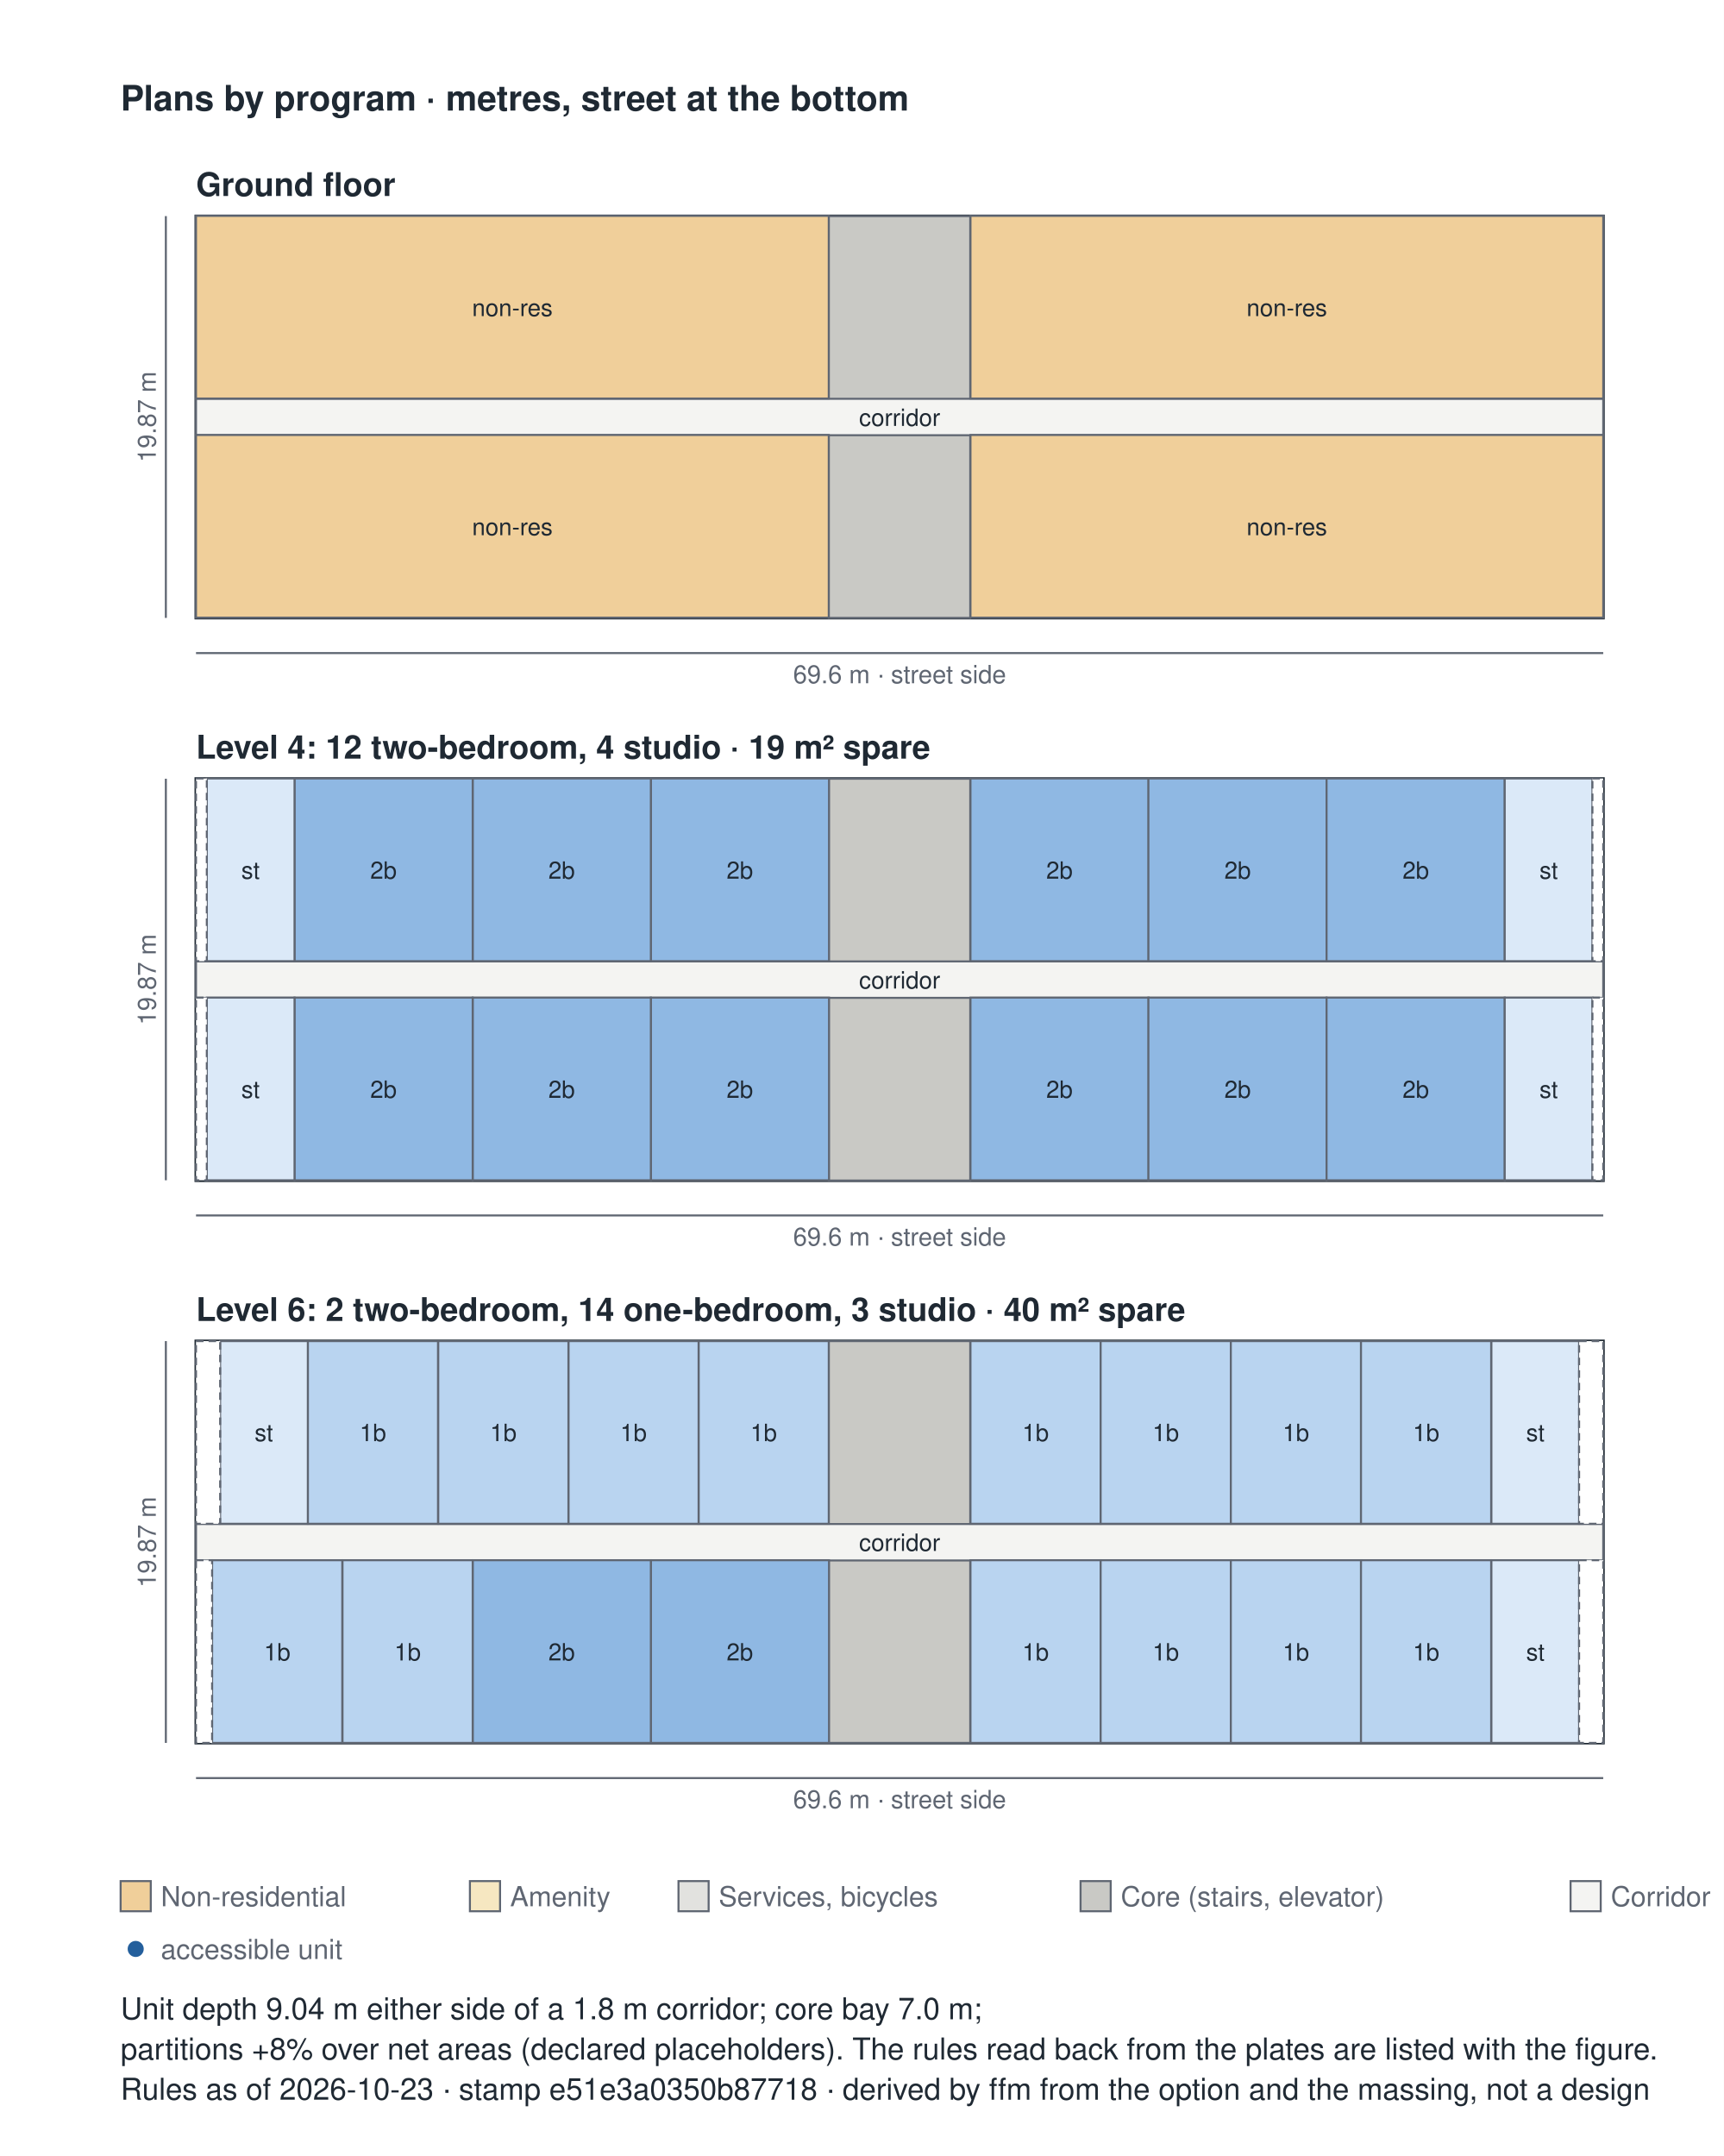
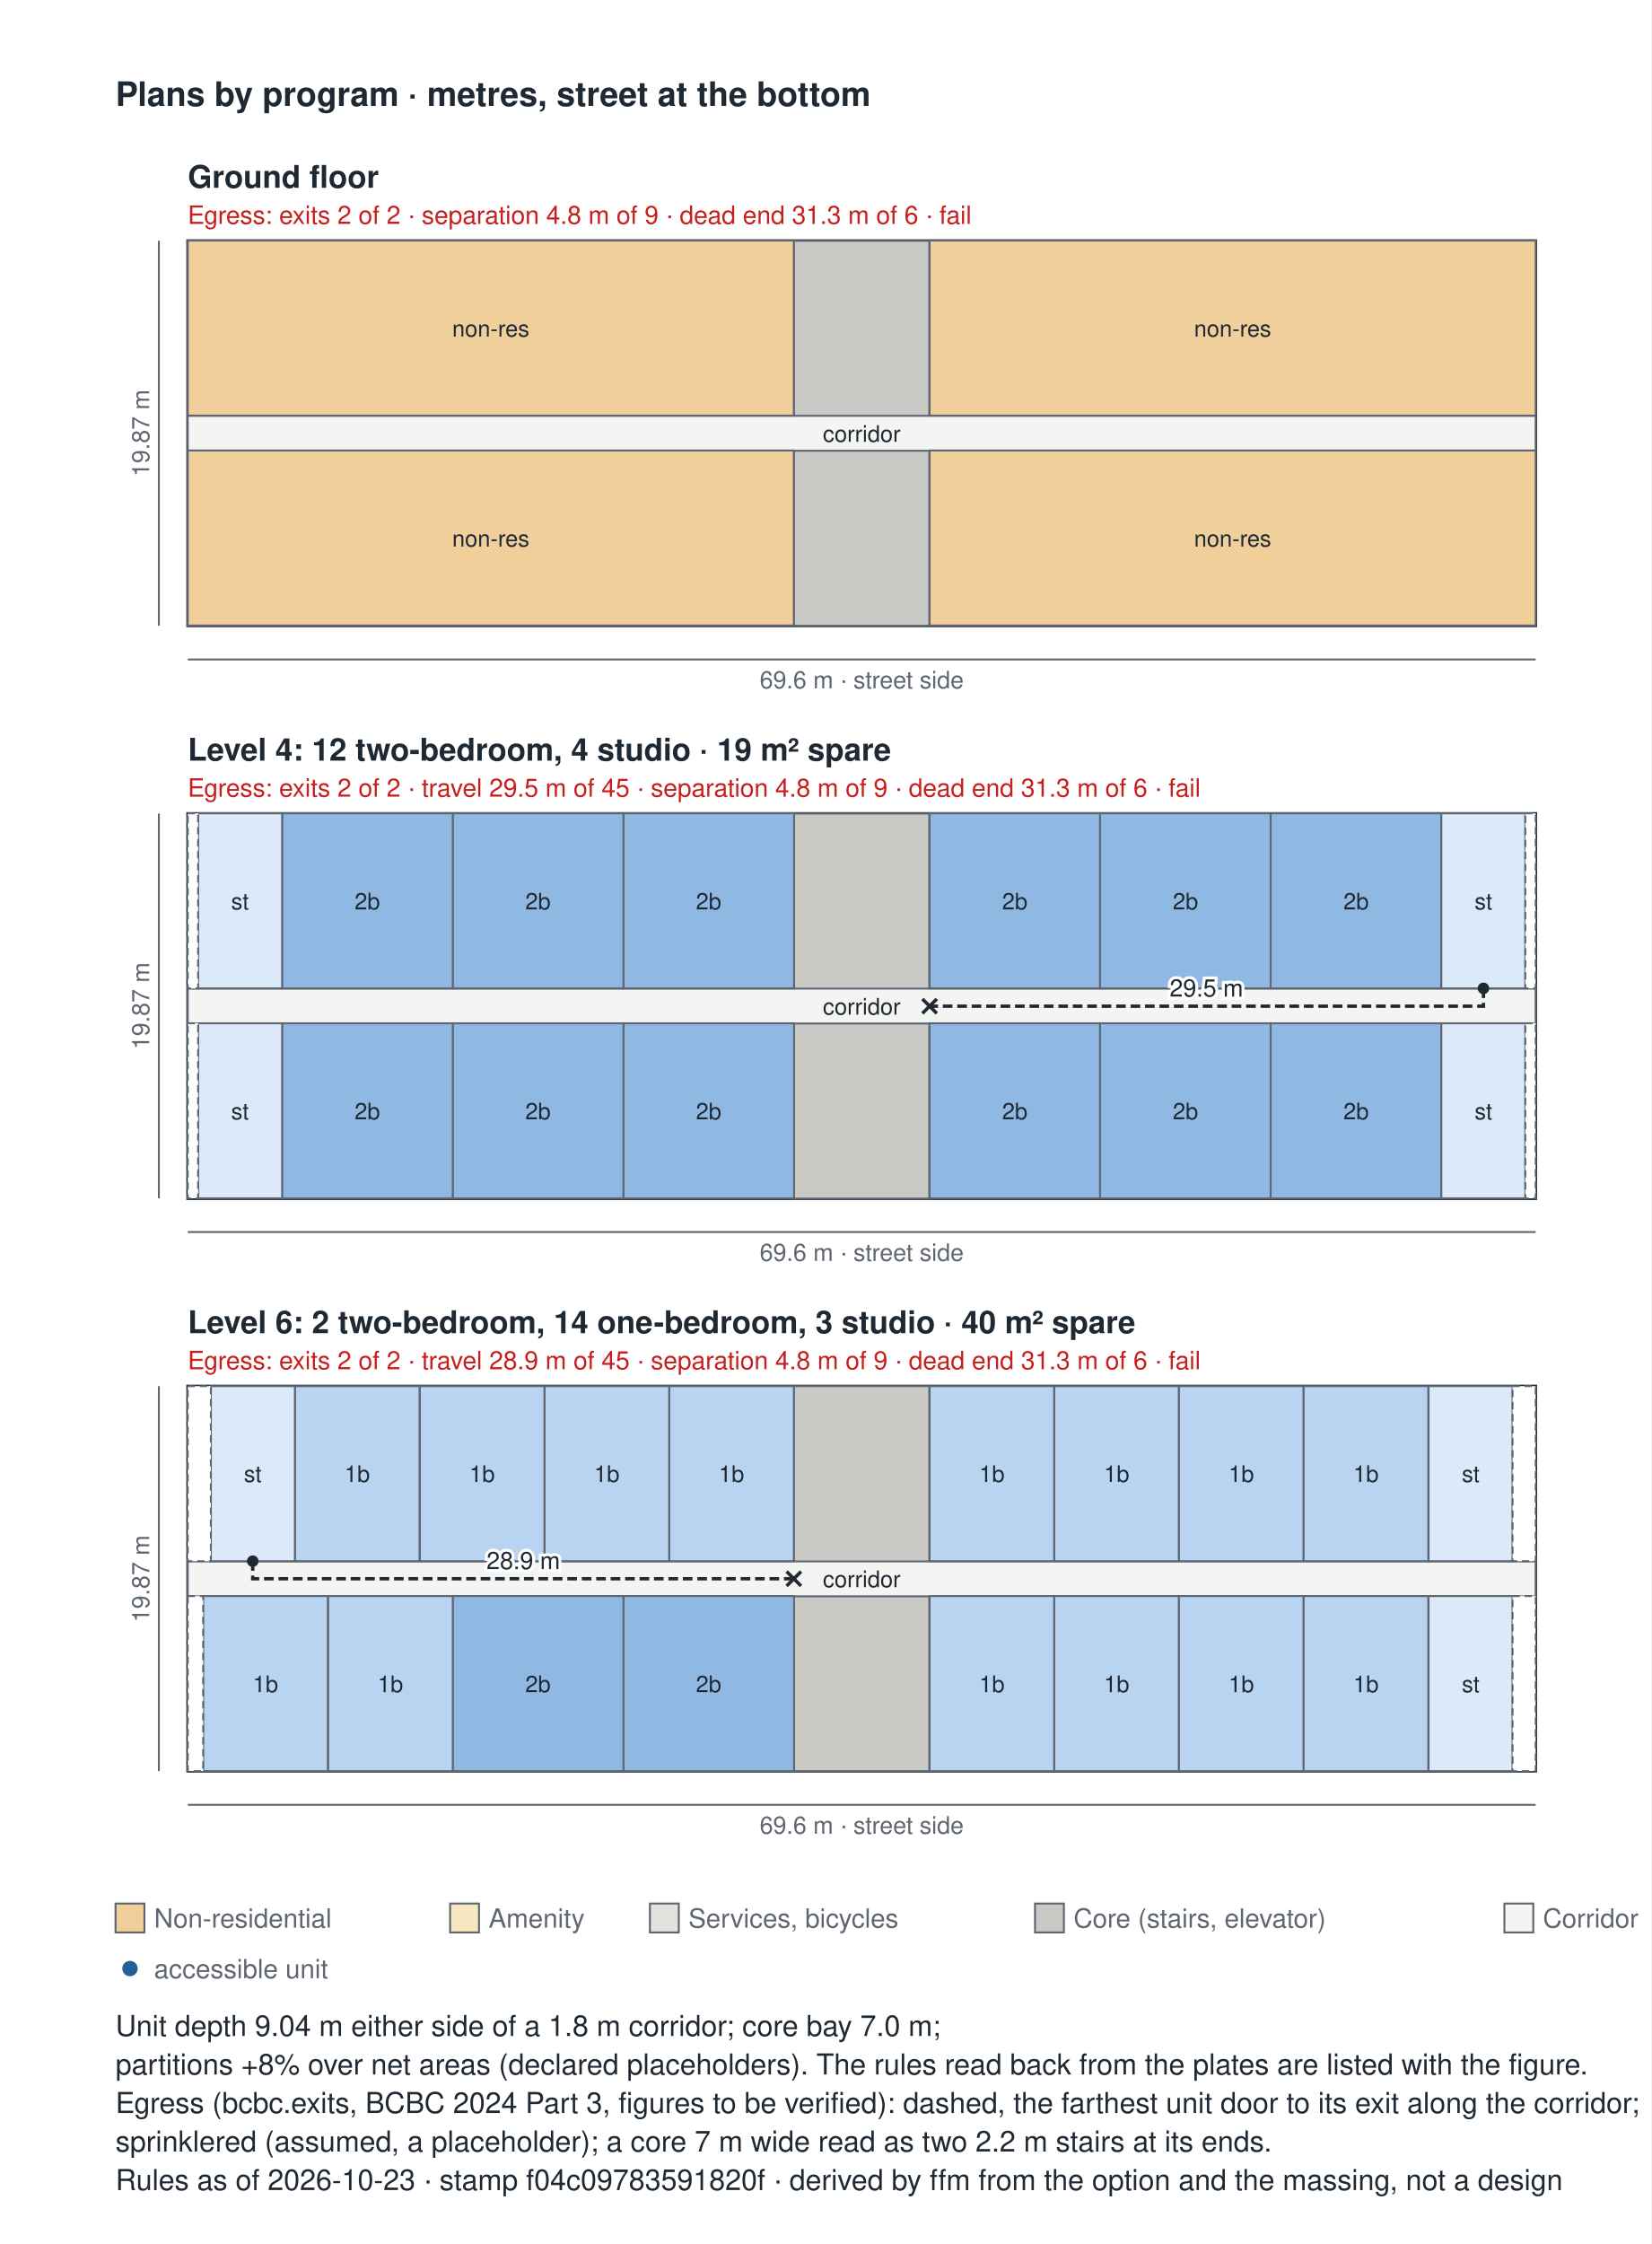
- <svg xmlns="http://www.w3.org/2000/svg" width="686" height="858" viewBox="0 0 686 858" font-family="IBM Plex Sans, Helvetica, Arial, sans-serif" font-size="12" fill="#1f2933" role="img" aria-label="Floor plans by program">
+ <svg xmlns="http://www.w3.org/2000/svg" width="686" height="932" viewBox="0 0 686 932" font-family="IBM Plex Sans, Helvetica, Arial, sans-serif" font-size="12" fill="#1f2933" role="img" aria-label="Floor plans by program">
  <rect width="100%" height="100%" fill="#ffffff" />
  <text x="48" y="44" font-size="14" font-weight="600">Plans by program · metres, street at the bottom</text>
  <text x="78.0" y="78.0" font-size="13" font-weight="600">Ground floor</text>
-   <rect x="78.0" y="86.0" width="560.0" height="159.9" fill="#f4f4f2" stroke="#1f2933" stroke-width="1.2" />
-   <rect x="329.8" y="86.0" width="56.3" height="159.9" fill="#c9c9c5" stroke="#5f6672" stroke-width="0.8" />
-   <text x="358.0" y="169.4" font-size="9.5" text-anchor="middle" fill="#1f2933">core</text>
-   <rect x="78.0" y="158.7" width="560.0" height="14.5" fill="#f4f4f2" stroke="#5f6672" stroke-width="0.8" />
-   <text x="358.0" y="169.5" font-size="9.5" text-anchor="middle" fill="#1f2933">corridor</text>
-   <rect x="78.0" y="173.1" width="251.8" height="72.7" fill="#f0cf9a" stroke="#5f6672" stroke-width="0.8" />
-   <text x="203.9" y="213.0" font-size="9.5" text-anchor="middle" fill="#1f2933">non-res</text>
-   <rect x="386.2" y="173.1" width="251.8" height="72.7" fill="#f0cf9a" stroke="#5f6672" stroke-width="0.8" />
-   <text x="512.1" y="213.0" font-size="9.5" text-anchor="middle" fill="#1f2933">non-res</text>
-   <rect x="78.0" y="85.9" width="251.8" height="72.7" fill="#f0cf9a" stroke="#5f6672" stroke-width="0.8" />
-   <text x="203.9" y="125.8" font-size="9.5" text-anchor="middle" fill="#1f2933">non-res</text>
-   <rect x="386.2" y="85.9" width="251.8" height="72.7" fill="#f0cf9a" stroke="#5f6672" stroke-width="0.8" />
-   <text x="512.1" y="125.8" font-size="9.5" text-anchor="middle" fill="#1f2933">non-res</text>
-   <line x1="78.0" y1="259.9" x2="638.0" y2="259.9" stroke="#5f6672" stroke-width="0.8" />
-   <text x="358.0" y="271.9" font-size="10" text-anchor="middle" fill="#5f6672">69.6 m · street side</text>
-   <line x1="66.0" y1="86.0" x2="66.0" y2="245.9" stroke="#5f6672" stroke-width="0.8" />
-   <text x="62.0" y="165.9" font-size="10" text-anchor="middle" fill="#5f6672" transform="rotate(-90 62.0 165.9)">19.87 m</text>
-   <text x="78.0" y="301.9" font-size="13" font-weight="600">Level 4: 12 two-bedroom, 4 studio · 19 m² spare</text>
-   <rect x="78.0" y="309.9" width="560.0" height="159.9" fill="#f4f4f2" stroke="#1f2933" stroke-width="1.2" />
-   <rect x="329.8" y="309.9" width="56.3" height="159.9" fill="#c9c9c5" stroke="#5f6672" stroke-width="0.8" />
-   <text x="358.0" y="393.3" font-size="9.5" text-anchor="middle" fill="#1f2933">core</text>
-   <rect x="78.0" y="382.6" width="560.0" height="14.5" fill="#f4f4f2" stroke="#5f6672" stroke-width="0.8" />
-   <text x="358.0" y="393.4" font-size="9.5" text-anchor="middle" fill="#1f2933">corridor</text>
-   <rect x="259.0" y="397.0" width="70.9" height="72.7" fill="#8fb8e3" stroke="#5f6672" stroke-width="0.8" />
-   <text x="294.4" y="436.9" font-size="9.5" text-anchor="middle" fill="#1f2933">2b</text>
-   <rect x="188.1" y="397.0" width="70.9" height="72.7" fill="#8fb8e3" stroke="#5f6672" stroke-width="0.8" />
-   <text x="223.5" y="436.9" font-size="9.5" text-anchor="middle" fill="#1f2933">2b</text>
-   <rect x="117.2" y="397.0" width="70.9" height="72.7" fill="#8fb8e3" stroke="#5f6672" stroke-width="0.8" />
-   <text x="152.6" y="436.9" font-size="9.5" text-anchor="middle" fill="#1f2933">2b</text>
-   <rect x="386.2" y="397.0" width="70.9" height="72.7" fill="#8fb8e3" stroke="#5f6672" stroke-width="0.8" />
-   <text x="421.6" y="436.9" font-size="9.5" text-anchor="middle" fill="#1f2933">2b</text>
-   <rect x="457.0" y="397.0" width="70.9" height="72.7" fill="#8fb8e3" stroke="#5f6672" stroke-width="0.8" />
-   <text x="492.5" y="436.9" font-size="9.5" text-anchor="middle" fill="#1f2933">2b</text>
-   <rect x="527.9" y="397.0" width="70.9" height="72.7" fill="#8fb8e3" stroke="#5f6672" stroke-width="0.8" />
-   <text x="563.4" y="436.9" font-size="9.5" text-anchor="middle" fill="#1f2933">2b</text>
-   <rect x="259.0" y="309.8" width="70.9" height="72.7" fill="#8fb8e3" stroke="#5f6672" stroke-width="0.8" />
-   <text x="294.4" y="349.7" font-size="9.5" text-anchor="middle" fill="#1f2933">2b</text>
-   <rect x="188.1" y="309.8" width="70.9" height="72.7" fill="#8fb8e3" stroke="#5f6672" stroke-width="0.8" />
-   <text x="223.5" y="349.7" font-size="9.5" text-anchor="middle" fill="#1f2933">2b</text>
-   <rect x="117.2" y="309.8" width="70.9" height="72.7" fill="#8fb8e3" stroke="#5f6672" stroke-width="0.8" />
-   <text x="152.6" y="349.7" font-size="9.5" text-anchor="middle" fill="#1f2933">2b</text>
-   <rect x="386.2" y="309.8" width="70.9" height="72.7" fill="#8fb8e3" stroke="#5f6672" stroke-width="0.8" />
-   <text x="421.6" y="349.7" font-size="9.5" text-anchor="middle" fill="#1f2933">2b</text>
-   <rect x="457.0" y="309.8" width="70.9" height="72.7" fill="#8fb8e3" stroke="#5f6672" stroke-width="0.8" />
-   <text x="492.5" y="349.7" font-size="9.5" text-anchor="middle" fill="#1f2933">2b</text>
-   <rect x="527.9" y="309.8" width="70.9" height="72.7" fill="#8fb8e3" stroke="#5f6672" stroke-width="0.8" />
-   <text x="563.4" y="349.7" font-size="9.5" text-anchor="middle" fill="#1f2933">2b</text>
-   <rect x="82.3" y="397.0" width="34.9" height="72.7" fill="#dbe9f8" stroke="#5f6672" stroke-width="0.8" />
-   <text x="99.7" y="436.9" font-size="9.5" text-anchor="middle" fill="#1f2933">st</text>
-   <rect x="598.8" y="397.0" width="34.9" height="72.7" fill="#dbe9f8" stroke="#5f6672" stroke-width="0.8" />
-   <text x="616.3" y="436.9" font-size="9.5" text-anchor="middle" fill="#1f2933">st</text>
-   <rect x="82.3" y="309.8" width="34.9" height="72.7" fill="#dbe9f8" stroke="#5f6672" stroke-width="0.8" />
-   <text x="99.7" y="349.7" font-size="9.5" text-anchor="middle" fill="#1f2933">st</text>
-   <rect x="598.8" y="309.8" width="34.9" height="72.7" fill="#dbe9f8" stroke="#5f6672" stroke-width="0.8" />
-   <text x="616.3" y="349.7" font-size="9.5" text-anchor="middle" fill="#1f2933">st</text>
-   <rect x="78.0" y="397.0" width="4.3" height="72.7" fill="#ffffff" stroke="#5f6672" stroke-width="0.8" stroke-dasharray="3 2" />
-   <rect x="633.7" y="397.0" width="4.3" height="72.7" fill="#ffffff" stroke="#5f6672" stroke-width="0.8" stroke-dasharray="3 2" />
-   <rect x="78.0" y="309.8" width="4.3" height="72.7" fill="#ffffff" stroke="#5f6672" stroke-width="0.8" stroke-dasharray="3 2" />
-   <rect x="633.7" y="309.8" width="4.3" height="72.7" fill="#ffffff" stroke="#5f6672" stroke-width="0.8" stroke-dasharray="3 2" />
-   <line x1="78.0" y1="483.7" x2="638.0" y2="483.7" stroke="#5f6672" stroke-width="0.8" />
-   <text x="358.0" y="495.7" font-size="10" text-anchor="middle" fill="#5f6672">69.6 m · street side</text>
-   <line x1="66.0" y1="309.9" x2="66.0" y2="469.7" stroke="#5f6672" stroke-width="0.8" />
-   <text x="62.0" y="389.8" font-size="10" text-anchor="middle" fill="#5f6672" transform="rotate(-90 62.0 389.8)">19.87 m</text>
-   <text x="78.0" y="525.7" font-size="13" font-weight="600">Level 6: 2 two-bedroom, 14 one-bedroom, 3 studio · 40 m² spare</text>
-   <rect x="78.0" y="533.7" width="560.0" height="159.9" fill="#f4f4f2" stroke="#1f2933" stroke-width="1.2" />
-   <rect x="329.8" y="533.7" width="56.3" height="159.9" fill="#c9c9c5" stroke="#5f6672" stroke-width="0.8" />
-   <text x="358.0" y="617.2" font-size="9.5" text-anchor="middle" fill="#1f2933">core</text>
-   <rect x="78.0" y="606.5" width="560.0" height="14.5" fill="#f4f4f2" stroke="#5f6672" stroke-width="0.8" />
-   <text x="358.0" y="617.2" font-size="9.5" text-anchor="middle" fill="#1f2933">corridor</text>
-   <rect x="259.0" y="620.9" width="70.9" height="72.7" fill="#8fb8e3" stroke="#5f6672" stroke-width="0.8" />
-   <text x="294.4" y="660.8" font-size="9.5" text-anchor="middle" fill="#1f2933">2b</text>
-   <rect x="188.1" y="620.9" width="70.9" height="72.7" fill="#8fb8e3" stroke="#5f6672" stroke-width="0.8" />
-   <text x="223.5" y="660.8" font-size="9.5" text-anchor="middle" fill="#1f2933">2b</text>
-   <rect x="136.3" y="620.9" width="51.8" height="72.7" fill="#b9d4f0" stroke="#5f6672" stroke-width="0.8" />
-   <text x="162.2" y="660.8" font-size="9.5" text-anchor="middle" fill="#1f2933">1b</text>
-   <rect x="84.4" y="620.9" width="51.8" height="72.7" fill="#b9d4f0" stroke="#5f6672" stroke-width="0.8" />
-   <text x="110.3" y="660.8" font-size="9.5" text-anchor="middle" fill="#1f2933">1b</text>
-   <rect x="386.2" y="620.9" width="51.8" height="72.7" fill="#b9d4f0" stroke="#5f6672" stroke-width="0.8" />
-   <text x="412.1" y="660.8" font-size="9.5" text-anchor="middle" fill="#1f2933">1b</text>
-   <rect x="438.0" y="620.9" width="51.8" height="72.7" fill="#b9d4f0" stroke="#5f6672" stroke-width="0.8" />
-   <text x="463.9" y="660.8" font-size="9.5" text-anchor="middle" fill="#1f2933">1b</text>
-   <rect x="489.8" y="620.9" width="51.8" height="72.7" fill="#b9d4f0" stroke="#5f6672" stroke-width="0.8" />
-   <text x="515.7" y="660.8" font-size="9.5" text-anchor="middle" fill="#1f2933">1b</text>
-   <rect x="541.6" y="620.9" width="51.8" height="72.7" fill="#b9d4f0" stroke="#5f6672" stroke-width="0.8" />
-   <text x="567.5" y="660.8" font-size="9.5" text-anchor="middle" fill="#1f2933">1b</text>
-   <rect x="278.0" y="533.7" width="51.8" height="72.7" fill="#b9d4f0" stroke="#5f6672" stroke-width="0.8" />
-   <text x="303.9" y="573.5" font-size="9.5" text-anchor="middle" fill="#1f2933">1b</text>
-   <rect x="226.2" y="533.7" width="51.8" height="72.7" fill="#b9d4f0" stroke="#5f6672" stroke-width="0.8" />
-   <text x="252.1" y="573.5" font-size="9.5" text-anchor="middle" fill="#1f2933">1b</text>
-   <rect x="174.4" y="533.7" width="51.8" height="72.7" fill="#b9d4f0" stroke="#5f6672" stroke-width="0.8" />
-   <text x="200.3" y="573.5" font-size="9.5" text-anchor="middle" fill="#1f2933">1b</text>
-   <rect x="122.5" y="533.7" width="51.8" height="72.7" fill="#b9d4f0" stroke="#5f6672" stroke-width="0.8" />
-   <text x="148.4" y="573.5" font-size="9.5" text-anchor="middle" fill="#1f2933">1b</text>
-   <rect x="386.2" y="533.7" width="51.8" height="72.7" fill="#b9d4f0" stroke="#5f6672" stroke-width="0.8" />
-   <text x="412.1" y="573.5" font-size="9.5" text-anchor="middle" fill="#1f2933">1b</text>
-   <rect x="438.0" y="533.7" width="51.8" height="72.7" fill="#b9d4f0" stroke="#5f6672" stroke-width="0.8" />
-   <text x="463.9" y="573.5" font-size="9.5" text-anchor="middle" fill="#1f2933">1b</text>
-   <rect x="489.8" y="533.7" width="51.8" height="72.7" fill="#b9d4f0" stroke="#5f6672" stroke-width="0.8" />
-   <text x="515.7" y="573.5" font-size="9.5" text-anchor="middle" fill="#1f2933">1b</text>
-   <rect x="541.6" y="533.7" width="51.8" height="72.7" fill="#b9d4f0" stroke="#5f6672" stroke-width="0.8" />
-   <text x="567.5" y="573.5" font-size="9.5" text-anchor="middle" fill="#1f2933">1b</text>
-   <rect x="593.5" y="620.9" width="34.9" height="72.7" fill="#dbe9f8" stroke="#5f6672" stroke-width="0.8" />
-   <text x="611.0" y="660.8" font-size="9.5" text-anchor="middle" fill="#1f2933">st</text>
-   <rect x="87.6" y="533.7" width="34.9" height="72.7" fill="#dbe9f8" stroke="#5f6672" stroke-width="0.8" />
-   <text x="105.0" y="573.5" font-size="9.5" text-anchor="middle" fill="#1f2933">st</text>
-   <rect x="593.5" y="533.7" width="34.9" height="72.7" fill="#dbe9f8" stroke="#5f6672" stroke-width="0.8" />
-   <text x="611.0" y="573.5" font-size="9.5" text-anchor="middle" fill="#1f2933">st</text>
-   <rect x="78.0" y="620.9" width="6.4" height="72.7" fill="#ffffff" stroke="#5f6672" stroke-width="0.8" stroke-dasharray="3 2" />
-   <rect x="628.4" y="620.9" width="9.6" height="72.7" fill="#ffffff" stroke="#5f6672" stroke-width="0.8" stroke-dasharray="3 2" />
-   <rect x="78.0" y="533.7" width="9.6" height="72.7" fill="#ffffff" stroke="#5f6672" stroke-width="0.8" stroke-dasharray="3 2" />
-   <rect x="628.4" y="533.7" width="9.6" height="72.7" fill="#ffffff" stroke="#5f6672" stroke-width="0.8" stroke-dasharray="3 2" />
-   <line x1="78.0" y1="707.6" x2="638.0" y2="707.6" stroke="#5f6672" stroke-width="0.8" />
-   <text x="358.0" y="719.6" font-size="10" text-anchor="middle" fill="#5f6672">69.6 m · street side</text>
-   <line x1="66.0" y1="533.7" x2="66.0" y2="693.6" stroke="#5f6672" stroke-width="0.8" />
-   <text x="62.0" y="613.7" font-size="10" text-anchor="middle" fill="#5f6672" transform="rotate(-90 62.0 613.7)">19.87 m</text>
-   <rect x="48.0" y="748.6" width="12" height="12" fill="#f0cf9a" stroke="#5f6672" stroke-width="0.8" />
-   <text x="64.0" y="758.6" fill="#5f6672" font-size="11">Non-residential</text>
-   <rect x="187.0" y="748.6" width="12" height="12" fill="#f6e7c1" stroke="#5f6672" stroke-width="0.8" />
-   <text x="203.0" y="758.6" fill="#5f6672" font-size="11">Amenity</text>
-   <rect x="270.0" y="748.6" width="12" height="12" fill="#e2e2df" stroke="#5f6672" stroke-width="0.8" />
-   <text x="286.0" y="758.6" fill="#5f6672" font-size="11">Services, bicycles</text>
-   <rect x="430.0" y="748.6" width="12" height="12" fill="#c9c9c5" stroke="#5f6672" stroke-width="0.8" />
-   <text x="446.0" y="758.6" fill="#5f6672" font-size="11">Core (stairs, elevator)</text>
-   <rect x="625.0" y="748.6" width="12" height="12" fill="#f4f4f2" stroke="#5f6672" stroke-width="0.8" />
-   <text x="641.0" y="758.6" fill="#5f6672" font-size="11">Corridor</text>
-   <rect x="715.0" y="748.6" width="12" height="12" fill="#6b9fd4" stroke="#5f6672" stroke-width="0.8" />
-   <text x="731.0" y="758.6" fill="#5f6672" font-size="11">Three-bedroom+</text>
-   <rect x="847.0" y="748.6" width="12" height="12" fill="#8fb8e3" stroke="#5f6672" stroke-width="0.8" />
-   <text x="863.0" y="758.6" fill="#5f6672" font-size="11">Two-bedroom</text>
-   <rect x="958.0" y="748.6" width="12" height="12" fill="#b9d4f0" stroke="#5f6672" stroke-width="0.8" />
-   <text x="974.0" y="758.6" fill="#5f6672" font-size="11">One-bedroom</text>
-   <rect x="1069.0" y="748.6" width="12" height="12" fill="#dbe9f8" stroke="#5f6672" stroke-width="0.8" />
-   <text x="1085.0" y="758.6" fill="#5f6672" font-size="11">Studio</text>
-   <rect x="1145.0" y="748.6" width="12" height="12" fill="#ffffff" stroke="#5f6672" stroke-width="0.8" />
-   <text x="1161.0" y="758.6" fill="#5f6672" font-size="11">Spare</text>
-   <circle cx="54" cy="775.6" r="3.2" fill="#245f9c" />
-   <text x="64" y="779.6" font-size="11" fill="#5f6672">accessible unit</text>
-   <text x="48.0" y="803.6" fill="#1f2933">Unit depth 9.04 m either side of a 1.8 m corridor; core bay 7.0 m;</text>
-   <text x="48.0" y="819.6" fill="#1f2933">partitions +8% over net areas (declared placeholders). The rules read back from the plates are listed with the figure.</text>
-   <text x="48.0" y="835.6" fill="#1f2933">Rules as of 2026-10-23 · stamp e51e3a0350b87718 · derived by ffm from the option and the massing, not a design</text>
+   <text x="78.0" y="93.0" font-size="10.5" fill="#c81e1e">Egress: exits 2 of 2 · separation 4.8 m of 9 · dead end 31.3 m of 6 · fail</text>
+   <rect x="78.0" y="100.0" width="560.0" height="159.9" fill="#f4f4f2" stroke="#1f2933" stroke-width="1.2" />
+   <rect x="329.8" y="100.0" width="56.3" height="159.9" fill="#c9c9c5" stroke="#5f6672" stroke-width="0.8" />
+   <text x="358.0" y="183.4" font-size="9.5" text-anchor="middle" fill="#1f2933">core</text>
+   <rect x="78.0" y="172.7" width="560.0" height="14.5" fill="#f4f4f2" stroke="#5f6672" stroke-width="0.8" />
+   <text x="358.0" y="183.5" font-size="9.5" text-anchor="middle" fill="#1f2933">corridor</text>
+   <rect x="78.0" y="187.1" width="251.8" height="72.7" fill="#f0cf9a" stroke="#5f6672" stroke-width="0.8" />
+   <text x="203.9" y="227.0" font-size="9.5" text-anchor="middle" fill="#1f2933">non-res</text>
+   <rect x="386.2" y="187.1" width="251.8" height="72.7" fill="#f0cf9a" stroke="#5f6672" stroke-width="0.8" />
+   <text x="512.1" y="227.0" font-size="9.5" text-anchor="middle" fill="#1f2933">non-res</text>
+   <rect x="78.0" y="99.9" width="251.8" height="72.7" fill="#f0cf9a" stroke="#5f6672" stroke-width="0.8" />
+   <text x="203.9" y="139.8" font-size="9.5" text-anchor="middle" fill="#1f2933">non-res</text>
+   <rect x="386.2" y="99.9" width="251.8" height="72.7" fill="#f0cf9a" stroke="#5f6672" stroke-width="0.8" />
+   <text x="512.1" y="139.8" font-size="9.5" text-anchor="middle" fill="#1f2933">non-res</text>
+   <line x1="78.0" y1="273.9" x2="638.0" y2="273.9" stroke="#5f6672" stroke-width="0.8" />
+   <text x="358.0" y="285.9" font-size="10" text-anchor="middle" fill="#5f6672">69.6 m · street side</text>
+   <line x1="66.0" y1="100.0" x2="66.0" y2="259.9" stroke="#5f6672" stroke-width="0.8" />
+   <text x="62.0" y="179.9" font-size="10" text-anchor="middle" fill="#5f6672" transform="rotate(-90 62.0 179.9)">19.87 m</text>
+   <text x="78.0" y="315.9" font-size="13" font-weight="600">Level 4: 12 two-bedroom, 4 studio · 19 m² spare</text>
+   <text x="78.0" y="330.9" font-size="10.5" fill="#c81e1e">Egress: exits 2 of 2 · travel 29.5 m of 45 · separation 4.8 m of 9 · dead end 31.3 m of 6 · fail</text>
+   <rect x="78.0" y="337.9" width="560.0" height="159.9" fill="#f4f4f2" stroke="#1f2933" stroke-width="1.2" />
+   <rect x="329.8" y="337.9" width="56.3" height="159.9" fill="#c9c9c5" stroke="#5f6672" stroke-width="0.8" />
+   <text x="358.0" y="421.3" font-size="9.5" text-anchor="middle" fill="#1f2933">core</text>
+   <rect x="78.0" y="410.6" width="560.0" height="14.5" fill="#f4f4f2" stroke="#5f6672" stroke-width="0.8" />
+   <text x="358.0" y="421.4" font-size="9.5" text-anchor="middle" fill="#1f2933">corridor</text>
+   <rect x="259.0" y="425.0" width="70.9" height="72.7" fill="#8fb8e3" stroke="#5f6672" stroke-width="0.8" />
+   <text x="294.4" y="464.9" font-size="9.5" text-anchor="middle" fill="#1f2933">2b</text>
+   <rect x="188.1" y="425.0" width="70.9" height="72.7" fill="#8fb8e3" stroke="#5f6672" stroke-width="0.8" />
+   <text x="223.5" y="464.9" font-size="9.5" text-anchor="middle" fill="#1f2933">2b</text>
+   <rect x="117.2" y="425.0" width="70.9" height="72.7" fill="#8fb8e3" stroke="#5f6672" stroke-width="0.8" />
+   <text x="152.6" y="464.9" font-size="9.5" text-anchor="middle" fill="#1f2933">2b</text>
+   <rect x="386.2" y="425.0" width="70.9" height="72.7" fill="#8fb8e3" stroke="#5f6672" stroke-width="0.8" />
+   <text x="421.6" y="464.9" font-size="9.5" text-anchor="middle" fill="#1f2933">2b</text>
+   <rect x="457.0" y="425.0" width="70.9" height="72.7" fill="#8fb8e3" stroke="#5f6672" stroke-width="0.8" />
+   <text x="492.5" y="464.9" font-size="9.5" text-anchor="middle" fill="#1f2933">2b</text>
+   <rect x="527.9" y="425.0" width="70.9" height="72.7" fill="#8fb8e3" stroke="#5f6672" stroke-width="0.8" />
+   <text x="563.4" y="464.9" font-size="9.5" text-anchor="middle" fill="#1f2933">2b</text>
+   <rect x="259.0" y="337.8" width="70.9" height="72.7" fill="#8fb8e3" stroke="#5f6672" stroke-width="0.8" />
+   <text x="294.4" y="377.7" font-size="9.5" text-anchor="middle" fill="#1f2933">2b</text>
+   <rect x="188.1" y="337.8" width="70.9" height="72.7" fill="#8fb8e3" stroke="#5f6672" stroke-width="0.8" />
+   <text x="223.5" y="377.7" font-size="9.5" text-anchor="middle" fill="#1f2933">2b</text>
+   <rect x="117.2" y="337.8" width="70.9" height="72.7" fill="#8fb8e3" stroke="#5f6672" stroke-width="0.8" />
+   <text x="152.6" y="377.7" font-size="9.5" text-anchor="middle" fill="#1f2933">2b</text>
+   <rect x="386.2" y="337.8" width="70.9" height="72.7" fill="#8fb8e3" stroke="#5f6672" stroke-width="0.8" />
+   <text x="421.6" y="377.7" font-size="9.5" text-anchor="middle" fill="#1f2933">2b</text>
+   <rect x="457.0" y="337.8" width="70.9" height="72.7" fill="#8fb8e3" stroke="#5f6672" stroke-width="0.8" />
+   <text x="492.5" y="377.7" font-size="9.5" text-anchor="middle" fill="#1f2933">2b</text>
+   <rect x="527.9" y="337.8" width="70.9" height="72.7" fill="#8fb8e3" stroke="#5f6672" stroke-width="0.8" />
+   <text x="563.4" y="377.7" font-size="9.5" text-anchor="middle" fill="#1f2933">2b</text>
+   <rect x="82.3" y="425.0" width="34.9" height="72.7" fill="#dbe9f8" stroke="#5f6672" stroke-width="0.8" />
+   <text x="99.7" y="464.9" font-size="9.5" text-anchor="middle" fill="#1f2933">st</text>
+   <rect x="598.8" y="425.0" width="34.9" height="72.7" fill="#dbe9f8" stroke="#5f6672" stroke-width="0.8" />
+   <text x="616.3" y="464.9" font-size="9.5" text-anchor="middle" fill="#1f2933">st</text>
+   <rect x="82.3" y="337.8" width="34.9" height="72.7" fill="#dbe9f8" stroke="#5f6672" stroke-width="0.8" />
+   <text x="99.7" y="377.7" font-size="9.5" text-anchor="middle" fill="#1f2933">st</text>
+   <rect x="598.8" y="337.8" width="34.9" height="72.7" fill="#dbe9f8" stroke="#5f6672" stroke-width="0.8" />
+   <text x="616.3" y="377.7" font-size="9.5" text-anchor="middle" fill="#1f2933">st</text>
+   <rect x="78.0" y="425.0" width="4.3" height="72.7" fill="#ffffff" stroke="#5f6672" stroke-width="0.8" stroke-dasharray="3 2" />
+   <rect x="633.7" y="425.0" width="4.3" height="72.7" fill="#ffffff" stroke="#5f6672" stroke-width="0.8" stroke-dasharray="3 2" />
+   <rect x="78.0" y="337.8" width="4.3" height="72.7" fill="#ffffff" stroke="#5f6672" stroke-width="0.8" stroke-dasharray="3 2" />
+   <rect x="633.7" y="337.8" width="4.3" height="72.7" fill="#ffffff" stroke="#5f6672" stroke-width="0.8" stroke-dasharray="3 2" />
+   <polyline points="616.3,410.5 616.3,417.9 386.2,417.9" fill="none" stroke="#1f2933" stroke-width="1.4" stroke-dasharray="4 2" />
+   <circle cx="616.3" cy="410.5" r="2.4" fill="#1f2933" />
+   <path d="M 383.2 414.9 L 389.2 420.9 M 383.2 420.9 L 389.2 414.9" stroke="#1f2933" stroke-width="1.4" />
+   <text x="501.2" y="413.9" font-size="10" text-anchor="middle" fill="#1f2933" stroke="#ffffff" stroke-width="2.5" paint-order="stroke">29.5 m</text>
+   <line x1="78.0" y1="511.7" x2="638.0" y2="511.7" stroke="#5f6672" stroke-width="0.8" />
+   <text x="358.0" y="523.7" font-size="10" text-anchor="middle" fill="#5f6672">69.6 m · street side</text>
+   <line x1="66.0" y1="337.9" x2="66.0" y2="497.7" stroke="#5f6672" stroke-width="0.8" />
+   <text x="62.0" y="417.8" font-size="10" text-anchor="middle" fill="#5f6672" transform="rotate(-90 62.0 417.8)">19.87 m</text>
+   <text x="78.0" y="553.7" font-size="13" font-weight="600">Level 6: 2 two-bedroom, 14 one-bedroom, 3 studio · 40 m² spare</text>
+   <text x="78.0" y="568.7" font-size="10.5" fill="#c81e1e">Egress: exits 2 of 2 · travel 28.9 m of 45 · separation 4.8 m of 9 · dead end 31.3 m of 6 · fail</text>
+   <rect x="78.0" y="575.7" width="560.0" height="159.9" fill="#f4f4f2" stroke="#1f2933" stroke-width="1.2" />
+   <rect x="329.8" y="575.7" width="56.3" height="159.9" fill="#c9c9c5" stroke="#5f6672" stroke-width="0.8" />
+   <text x="358.0" y="659.2" font-size="9.5" text-anchor="middle" fill="#1f2933">core</text>
+   <rect x="78.0" y="648.5" width="560.0" height="14.5" fill="#f4f4f2" stroke="#5f6672" stroke-width="0.8" />
+   <text x="358.0" y="659.2" font-size="9.5" text-anchor="middle" fill="#1f2933">corridor</text>
+   <rect x="259.0" y="662.9" width="70.9" height="72.7" fill="#8fb8e3" stroke="#5f6672" stroke-width="0.8" />
+   <text x="294.4" y="702.8" font-size="9.5" text-anchor="middle" fill="#1f2933">2b</text>
+   <rect x="188.1" y="662.9" width="70.9" height="72.7" fill="#8fb8e3" stroke="#5f6672" stroke-width="0.8" />
+   <text x="223.5" y="702.8" font-size="9.5" text-anchor="middle" fill="#1f2933">2b</text>
+   <rect x="136.3" y="662.9" width="51.8" height="72.7" fill="#b9d4f0" stroke="#5f6672" stroke-width="0.8" />
+   <text x="162.2" y="702.8" font-size="9.5" text-anchor="middle" fill="#1f2933">1b</text>
+   <rect x="84.4" y="662.9" width="51.8" height="72.7" fill="#b9d4f0" stroke="#5f6672" stroke-width="0.8" />
+   <text x="110.3" y="702.8" font-size="9.5" text-anchor="middle" fill="#1f2933">1b</text>
+   <rect x="386.2" y="662.9" width="51.8" height="72.7" fill="#b9d4f0" stroke="#5f6672" stroke-width="0.8" />
+   <text x="412.1" y="702.8" font-size="9.5" text-anchor="middle" fill="#1f2933">1b</text>
+   <rect x="438.0" y="662.9" width="51.8" height="72.7" fill="#b9d4f0" stroke="#5f6672" stroke-width="0.8" />
+   <text x="463.9" y="702.8" font-size="9.5" text-anchor="middle" fill="#1f2933">1b</text>
+   <rect x="489.8" y="662.9" width="51.8" height="72.7" fill="#b9d4f0" stroke="#5f6672" stroke-width="0.8" />
+   <text x="515.7" y="702.8" font-size="9.5" text-anchor="middle" fill="#1f2933">1b</text>
+   <rect x="541.6" y="662.9" width="51.8" height="72.7" fill="#b9d4f0" stroke="#5f6672" stroke-width="0.8" />
+   <text x="567.5" y="702.8" font-size="9.5" text-anchor="middle" fill="#1f2933">1b</text>
+   <rect x="278.0" y="575.7" width="51.8" height="72.7" fill="#b9d4f0" stroke="#5f6672" stroke-width="0.8" />
+   <text x="303.9" y="615.5" font-size="9.5" text-anchor="middle" fill="#1f2933">1b</text>
+   <rect x="226.2" y="575.7" width="51.8" height="72.7" fill="#b9d4f0" stroke="#5f6672" stroke-width="0.8" />
+   <text x="252.1" y="615.5" font-size="9.5" text-anchor="middle" fill="#1f2933">1b</text>
+   <rect x="174.4" y="575.7" width="51.8" height="72.7" fill="#b9d4f0" stroke="#5f6672" stroke-width="0.8" />
+   <text x="200.3" y="615.5" font-size="9.5" text-anchor="middle" fill="#1f2933">1b</text>
+   <rect x="122.5" y="575.7" width="51.8" height="72.7" fill="#b9d4f0" stroke="#5f6672" stroke-width="0.8" />
+   <text x="148.4" y="615.5" font-size="9.5" text-anchor="middle" fill="#1f2933">1b</text>
+   <rect x="386.2" y="575.7" width="51.8" height="72.7" fill="#b9d4f0" stroke="#5f6672" stroke-width="0.8" />
+   <text x="412.1" y="615.5" font-size="9.5" text-anchor="middle" fill="#1f2933">1b</text>
+   <rect x="438.0" y="575.7" width="51.8" height="72.7" fill="#b9d4f0" stroke="#5f6672" stroke-width="0.8" />
+   <text x="463.9" y="615.5" font-size="9.5" text-anchor="middle" fill="#1f2933">1b</text>
+   <rect x="489.8" y="575.7" width="51.8" height="72.7" fill="#b9d4f0" stroke="#5f6672" stroke-width="0.8" />
+   <text x="515.7" y="615.5" font-size="9.5" text-anchor="middle" fill="#1f2933">1b</text>
+   <rect x="541.6" y="575.7" width="51.8" height="72.7" fill="#b9d4f0" stroke="#5f6672" stroke-width="0.8" />
+   <text x="567.5" y="615.5" font-size="9.5" text-anchor="middle" fill="#1f2933">1b</text>
+   <rect x="593.5" y="662.9" width="34.9" height="72.7" fill="#dbe9f8" stroke="#5f6672" stroke-width="0.8" />
+   <text x="611.0" y="702.8" font-size="9.5" text-anchor="middle" fill="#1f2933">st</text>
+   <rect x="87.6" y="575.7" width="34.9" height="72.7" fill="#dbe9f8" stroke="#5f6672" stroke-width="0.8" />
+   <text x="105.0" y="615.5" font-size="9.5" text-anchor="middle" fill="#1f2933">st</text>
+   <rect x="593.5" y="575.7" width="34.9" height="72.7" fill="#dbe9f8" stroke="#5f6672" stroke-width="0.8" />
+   <text x="611.0" y="615.5" font-size="9.5" text-anchor="middle" fill="#1f2933">st</text>
+   <rect x="78.0" y="662.9" width="6.4" height="72.7" fill="#ffffff" stroke="#5f6672" stroke-width="0.8" stroke-dasharray="3 2" />
+   <rect x="628.4" y="662.9" width="9.6" height="72.7" fill="#ffffff" stroke="#5f6672" stroke-width="0.8" stroke-dasharray="3 2" />
+   <rect x="78.0" y="575.7" width="9.6" height="72.7" fill="#ffffff" stroke="#5f6672" stroke-width="0.8" stroke-dasharray="3 2" />
+   <rect x="628.4" y="575.7" width="9.6" height="72.7" fill="#ffffff" stroke="#5f6672" stroke-width="0.8" stroke-dasharray="3 2" />
+   <polyline points="105.0,648.4 105.0,655.7 329.8,655.7" fill="none" stroke="#1f2933" stroke-width="1.4" stroke-dasharray="4 2" />
+   <circle cx="105.0" cy="648.4" r="2.4" fill="#1f2933" />
+   <path d="M 326.8 652.7 L 332.8 658.7 M 326.8 658.7 L 332.8 652.7" stroke="#1f2933" stroke-width="1.4" />
+   <text x="217.4" y="651.7" font-size="10" text-anchor="middle" fill="#1f2933" stroke="#ffffff" stroke-width="2.5" paint-order="stroke">28.9 m</text>
+   <line x1="78.0" y1="749.6" x2="638.0" y2="749.6" stroke="#5f6672" stroke-width="0.8" />
+   <text x="358.0" y="761.6" font-size="10" text-anchor="middle" fill="#5f6672">69.6 m · street side</text>
+   <line x1="66.0" y1="575.7" x2="66.0" y2="735.6" stroke="#5f6672" stroke-width="0.8" />
+   <text x="62.0" y="655.7" font-size="10" text-anchor="middle" fill="#5f6672" transform="rotate(-90 62.0 655.7)">19.87 m</text>
+   <rect x="48.0" y="790.6" width="12" height="12" fill="#f0cf9a" stroke="#5f6672" stroke-width="0.8" />
+   <text x="64.0" y="800.6" fill="#5f6672" font-size="11">Non-residential</text>
+   <rect x="187.0" y="790.6" width="12" height="12" fill="#f6e7c1" stroke="#5f6672" stroke-width="0.8" />
+   <text x="203.0" y="800.6" fill="#5f6672" font-size="11">Amenity</text>
+   <rect x="270.0" y="790.6" width="12" height="12" fill="#e2e2df" stroke="#5f6672" stroke-width="0.8" />
+   <text x="286.0" y="800.6" fill="#5f6672" font-size="11">Services, bicycles</text>
+   <rect x="430.0" y="790.6" width="12" height="12" fill="#c9c9c5" stroke="#5f6672" stroke-width="0.8" />
+   <text x="446.0" y="800.6" fill="#5f6672" font-size="11">Core (stairs, elevator)</text>
+   <rect x="625.0" y="790.6" width="12" height="12" fill="#f4f4f2" stroke="#5f6672" stroke-width="0.8" />
+   <text x="641.0" y="800.6" fill="#5f6672" font-size="11">Corridor</text>
+   <rect x="715.0" y="790.6" width="12" height="12" fill="#6b9fd4" stroke="#5f6672" stroke-width="0.8" />
+   <text x="731.0" y="800.6" fill="#5f6672" font-size="11">Three-bedroom+</text>
+   <rect x="847.0" y="790.6" width="12" height="12" fill="#8fb8e3" stroke="#5f6672" stroke-width="0.8" />
+   <text x="863.0" y="800.6" fill="#5f6672" font-size="11">Two-bedroom</text>
+   <rect x="958.0" y="790.6" width="12" height="12" fill="#b9d4f0" stroke="#5f6672" stroke-width="0.8" />
+   <text x="974.0" y="800.6" fill="#5f6672" font-size="11">One-bedroom</text>
+   <rect x="1069.0" y="790.6" width="12" height="12" fill="#dbe9f8" stroke="#5f6672" stroke-width="0.8" />
+   <text x="1085.0" y="800.6" fill="#5f6672" font-size="11">Studio</text>
+   <rect x="1145.0" y="790.6" width="12" height="12" fill="#ffffff" stroke="#5f6672" stroke-width="0.8" />
+   <text x="1161.0" y="800.6" fill="#5f6672" font-size="11">Spare</text>
+   <circle cx="54" cy="817.6" r="3.2" fill="#245f9c" />
+   <text x="64" y="821.6" font-size="11" fill="#5f6672">accessible unit</text>
+   <text x="48.0" y="845.6" fill="#1f2933">Unit depth 9.04 m either side of a 1.8 m corridor; core bay 7.0 m;</text>
+   <text x="48.0" y="861.6" fill="#1f2933">partitions +8% over net areas (declared placeholders). The rules read back from the plates are listed with the figure.</text>
+   <text x="48.0" y="877.6" fill="#1f2933">Egress (bcbc.exits, BCBC 2024 Part 3, figures to be verified): dashed, the farthest unit door to its exit along the corridor;</text>
+   <text x="48.0" y="893.6" fill="#1f2933">sprinklered (assumed, a placeholder); a core 7 m wide read as two 2.2 m stairs at its ends.</text>
+   <text x="48.0" y="909.6" fill="#1f2933">Rules as of 2026-10-23 · stamp f04c09783591820f · derived by ffm from the option and the massing, not a design</text>
</svg>
